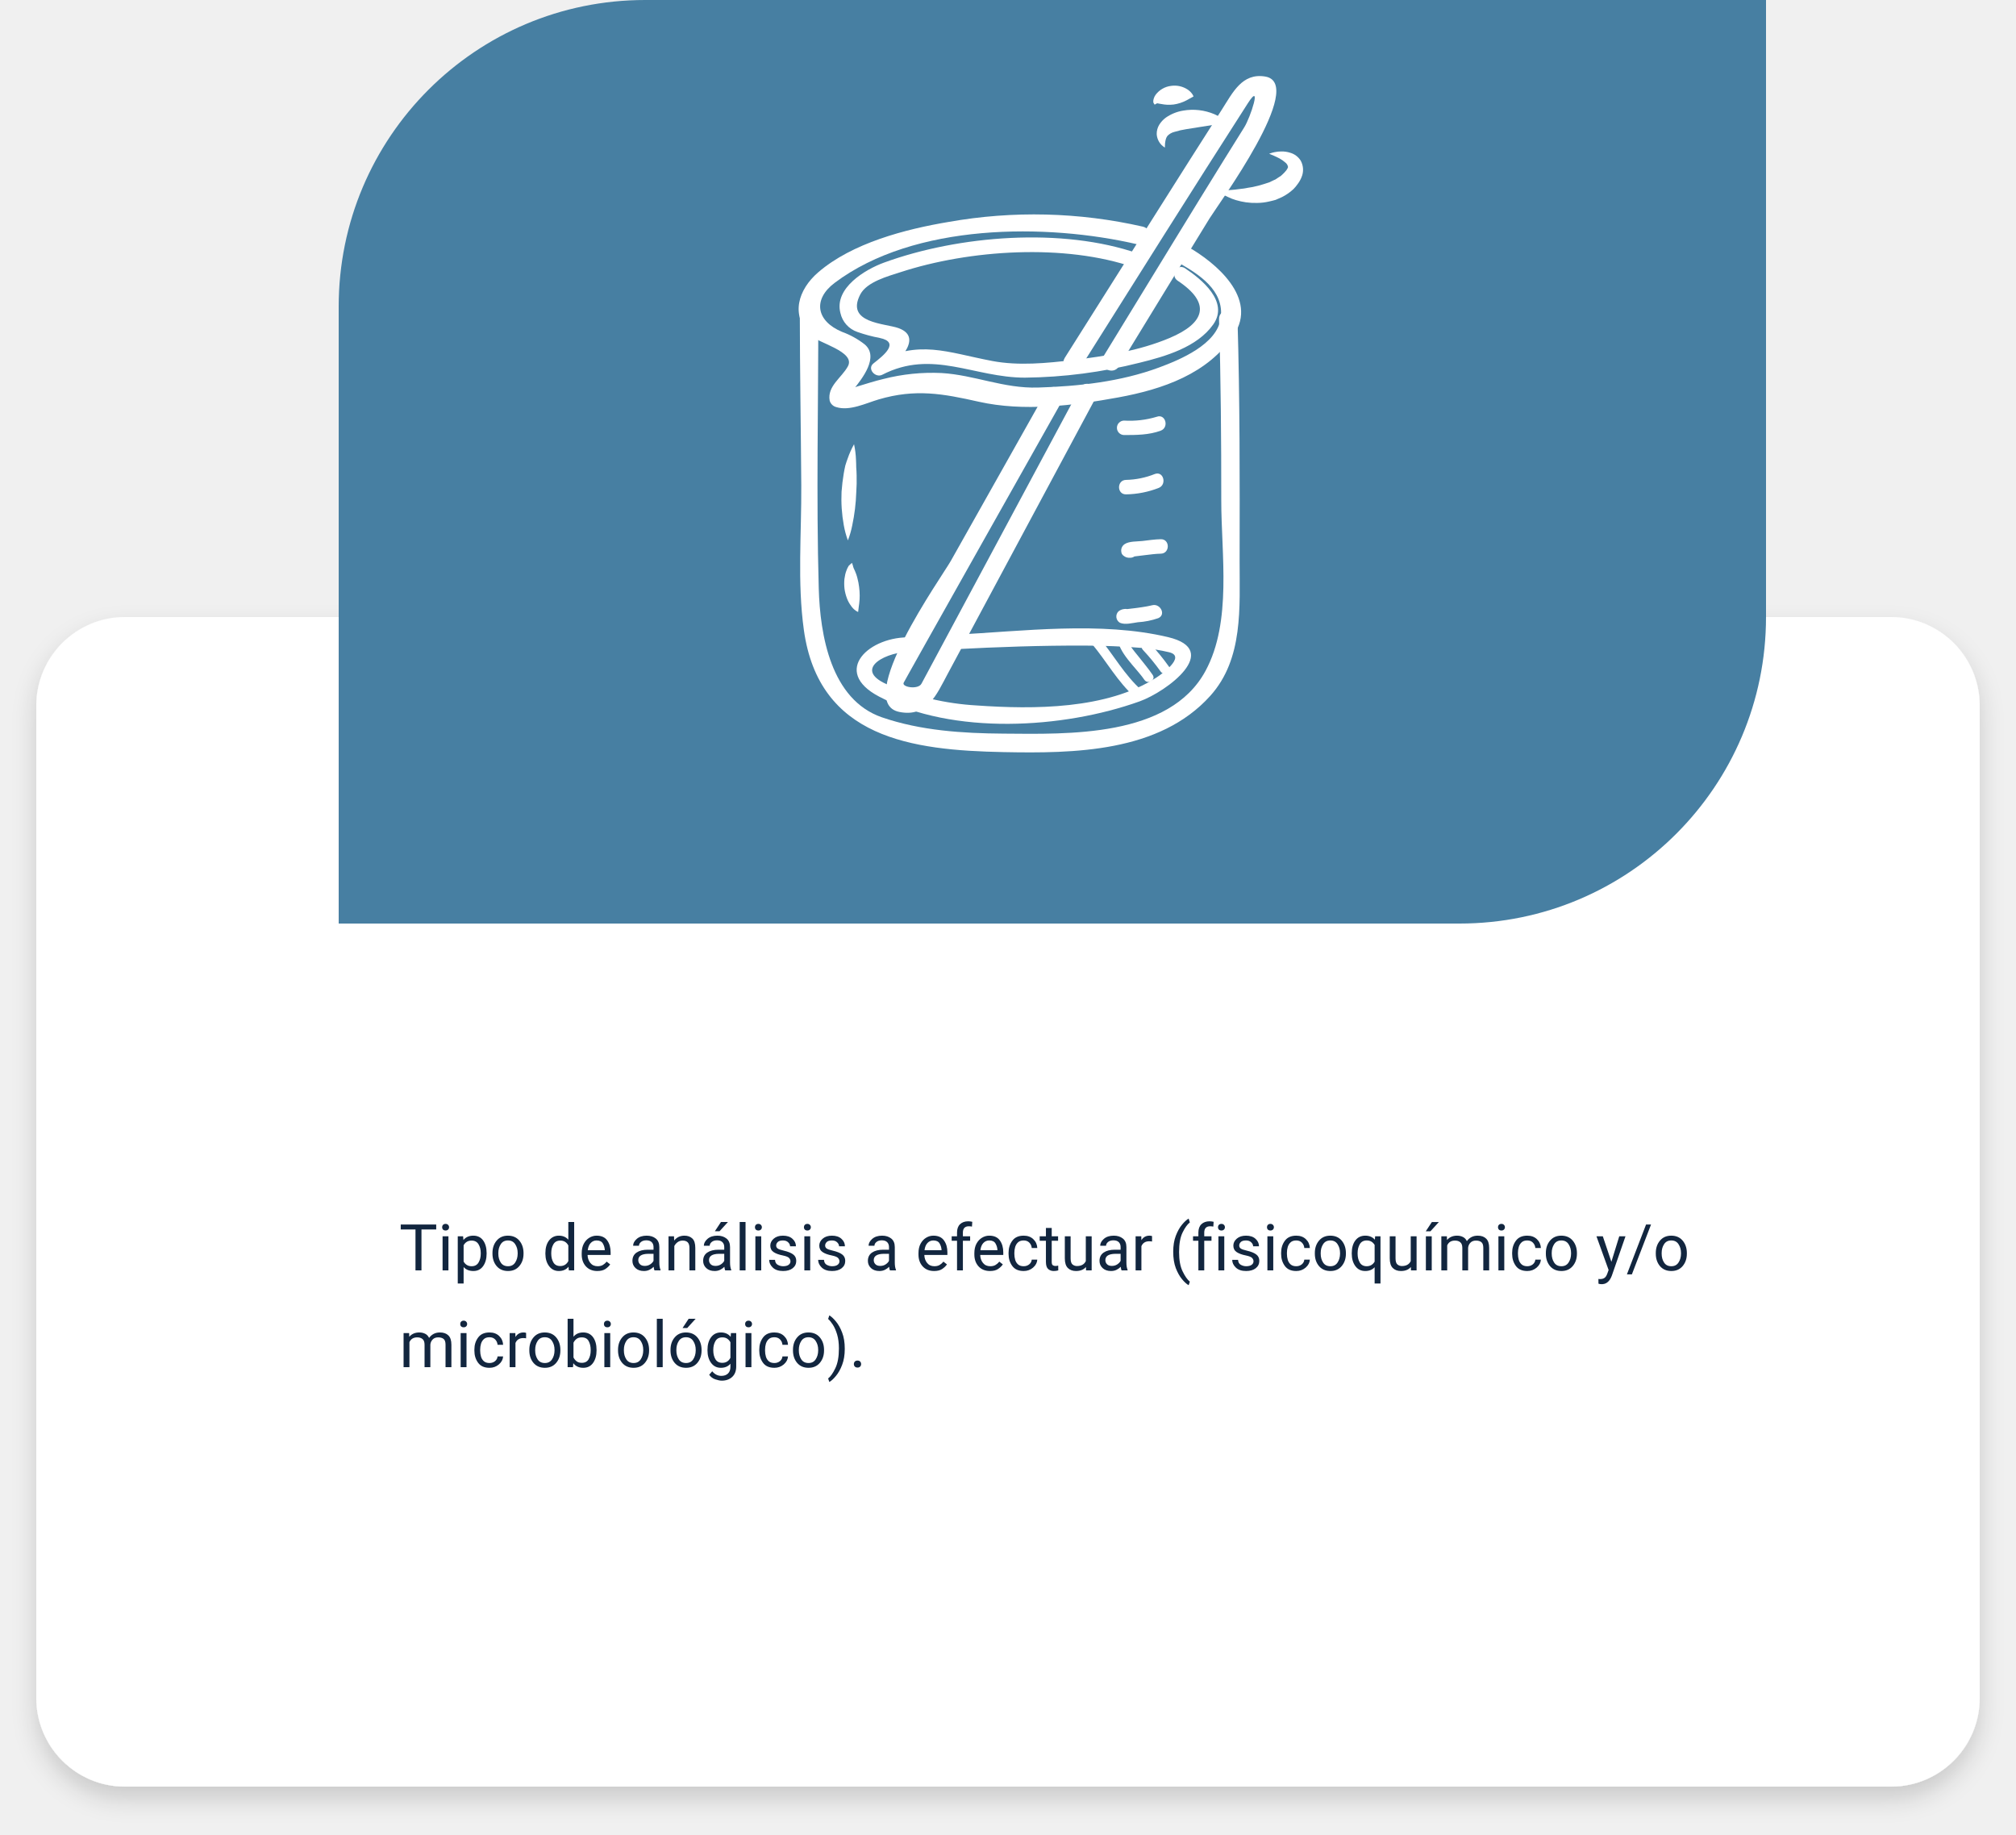
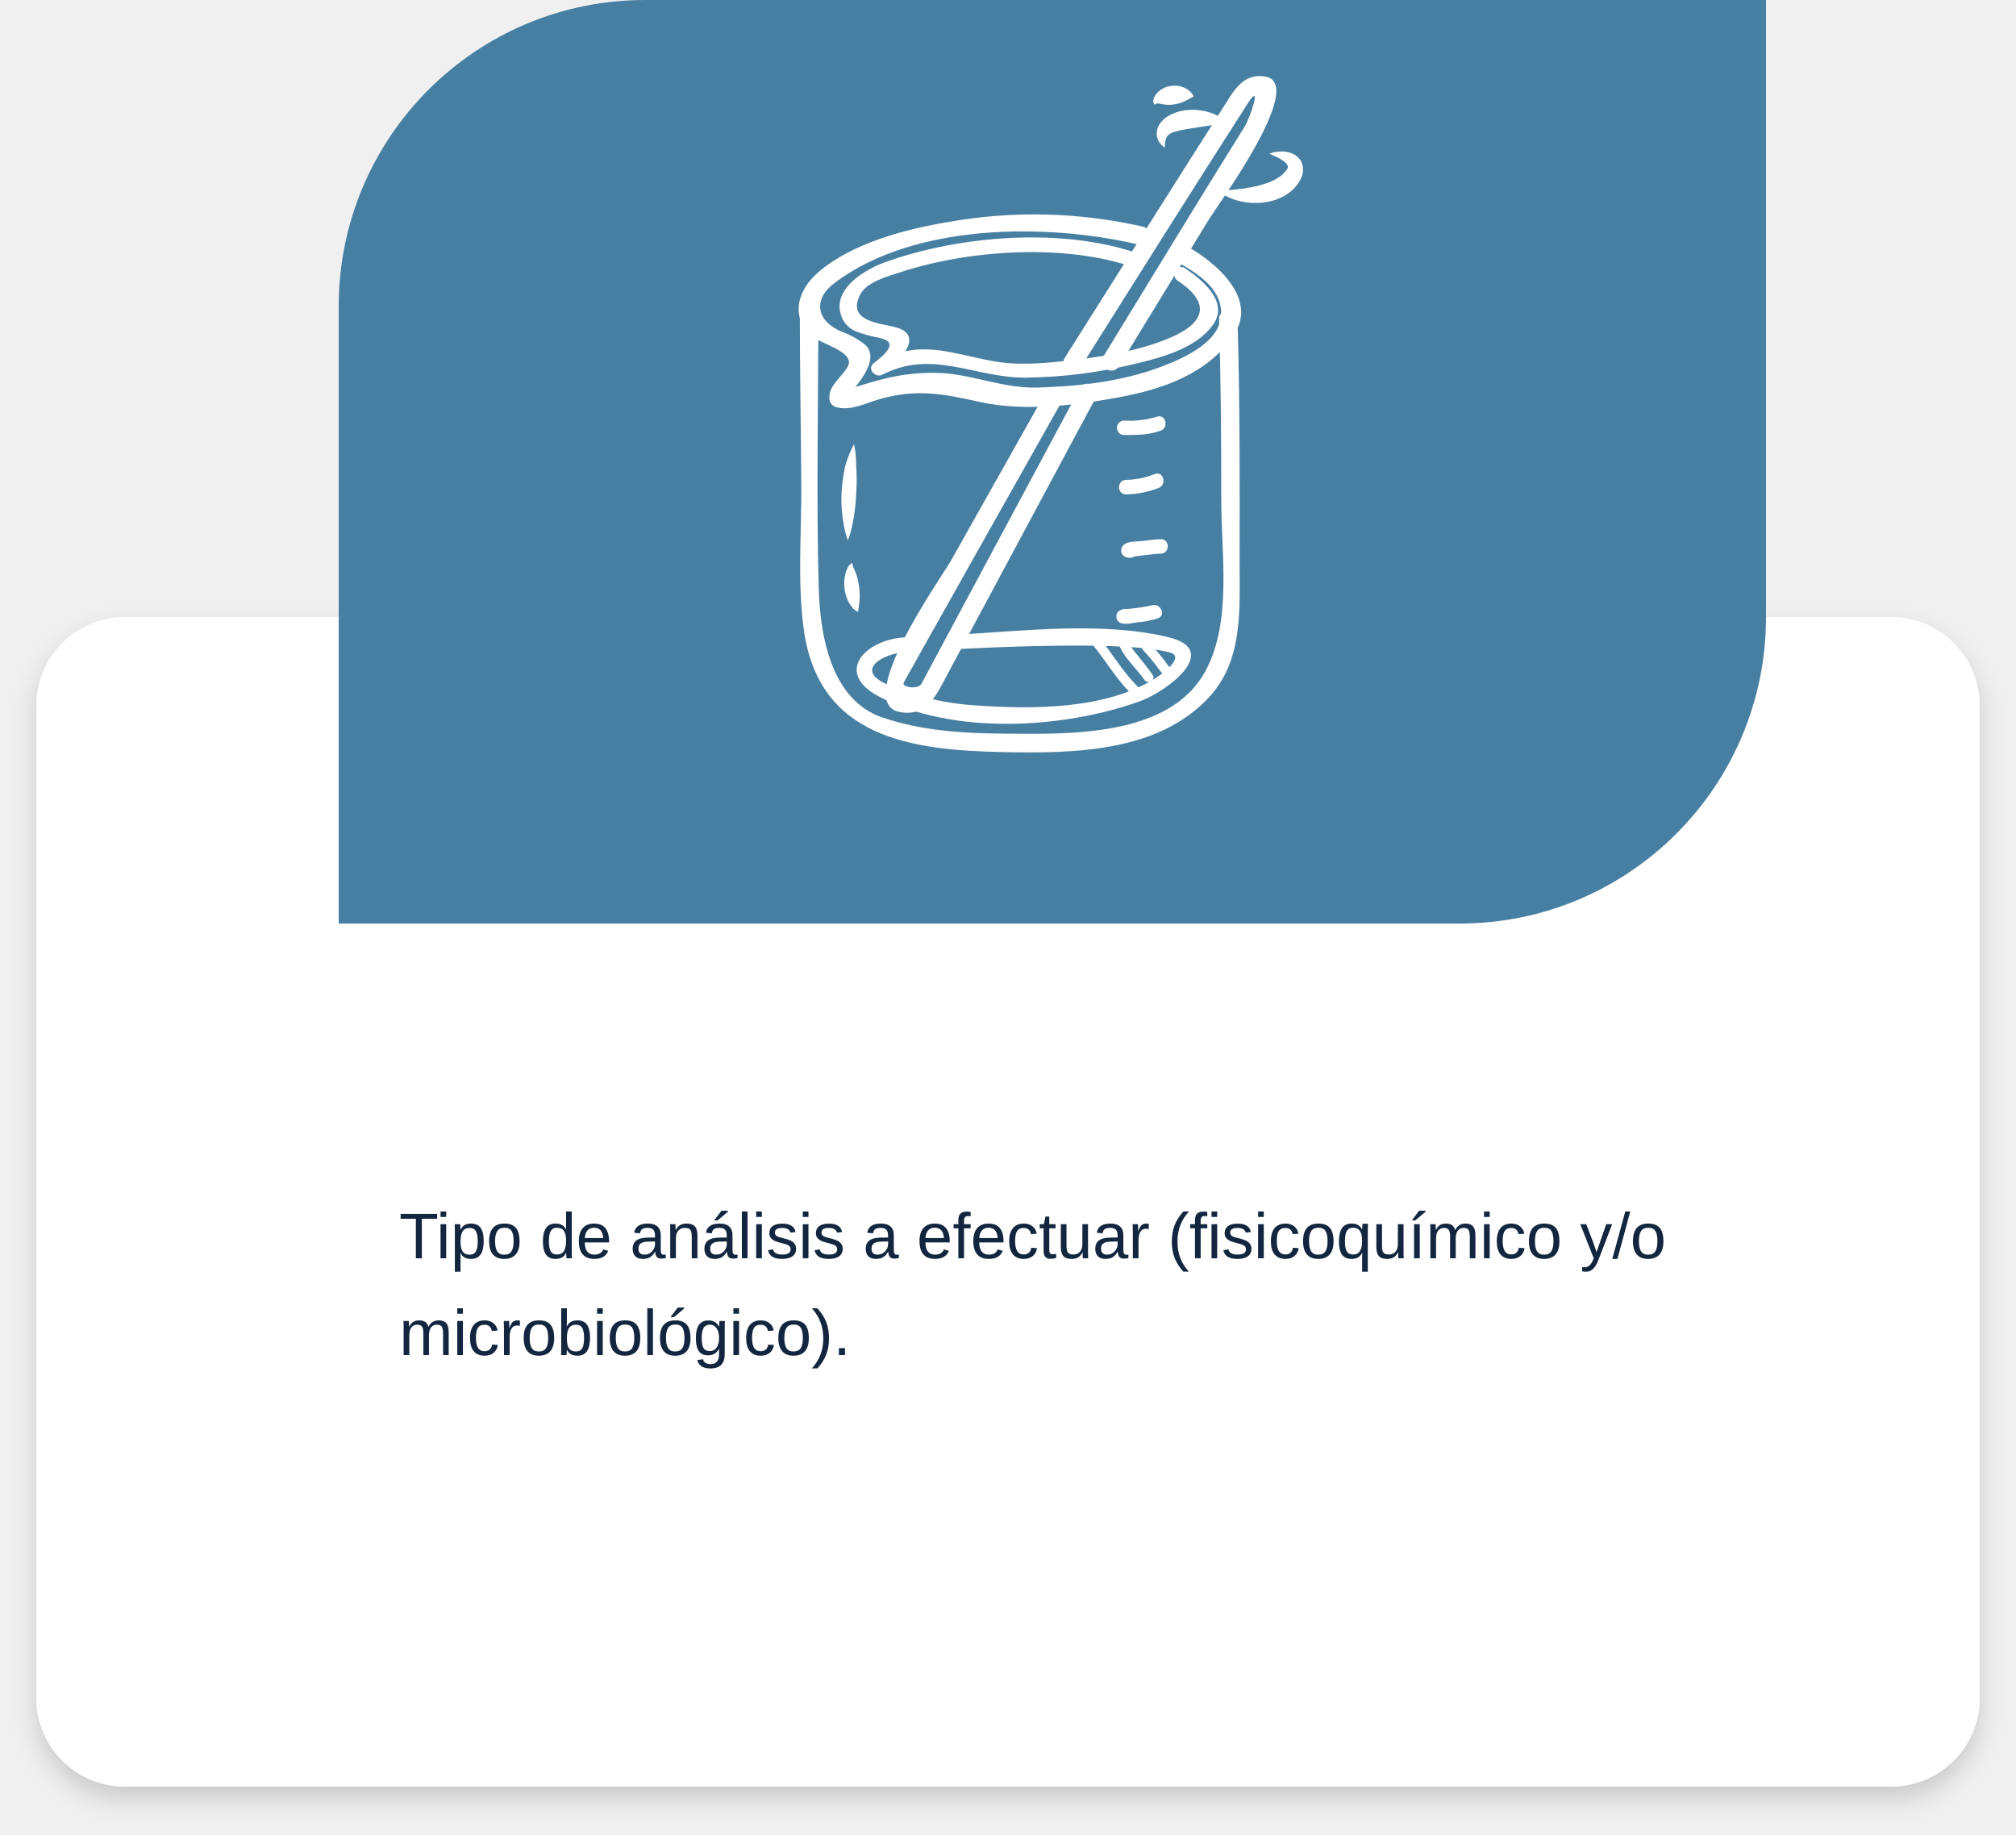
<svg xmlns="http://www.w3.org/2000/svg" width="500" height="455" viewBox="0 0 500 455">
  <defs>
    <filter id="Rectángulo_39639" x="0" y="147" width="500" height="308" filterUnits="userSpaceOnUse">
      <feOffset dy="3" input="SourceAlpha" />
      <feGaussianBlur stdDeviation="3" result="blur" />
      <feFlood flood-opacity="0.161" />
      <feComposite operator="in" in2="blur" />
      <feComposite in="SourceGraphic" />
    </filter>
  </defs>
-   <g id="Grupo_108435" data-name="Grupo 108435" transform="translate(15833 4501)">
+   <g id="Grupo_108425" data-name="Grupo 108425" transform="translate(15833 4501)">
    <g transform="matrix(1, 0, 0, 1, -15833, -4501)" filter="url(#Rectángulo_39639)">
      <rect id="Rectángulo_39639-2" data-name="Rectángulo 39639" width="482" height="290" rx="22" transform="translate(9 153)" fill="#fff" />
    </g>
    <path id="Rectángulo_39640" data-name="Rectángulo 39640" d="M76,0H354a0,0,0,0,1,0,0V153a76,76,0,0,1-76,76H0a0,0,0,0,1,0,0V76A76,76,0,0,1,76,0Z" transform="translate(-15749 -4501)" fill="#477fa2" />
-     <text id="Tipo_de_análisis_a_efectuar_fisicoquímico_y_o_microbiológico_." data-name="Tipo de análisis a efectuar (fisicoquímico y/o microbiológico)." transform="translate(-15734 -4203)" fill="#12263f" font-size="16" font-family="Roboto-Regular, Roboto">
-       <tspan x="0" y="17">Tipo de análisis a efectuar (fisicoquímico y/o </tspan>
-       <tspan x="0" y="41">microbiológico).</tspan>
+     <text id="Tipo_de_análisis_a_efectuar_fisicoquímico_y_o_microbiológico_." data-name="Tipo de análisis a efectuar (fisicoquímico y/o microbiológico)." transform="translate(-15734 -4203)" fill="#12263f" font-size="16" font-family="ArialMT, Arial">
+       <tspan x="0" y="14">Tipo de análisis a efectuar (fisicoquímico y/o </tspan>
+       <tspan x="0" y="38">microbiológico).</tspan>
    </text>
    <g id="Grupo_108049" data-name="Grupo 108049" transform="translate(380.297 844.93)">
      <g id="Grupo_53992" data-name="Grupo 53992" transform="translate(-16014.93 -5270.467)">
        <path id="Trazado_45146" data-name="Trazado 45146" d="M492.934,1499.261c.017,14.2.266,28.4.362,42.594.079,11.961-1.01,24.078.645,35.957,3.739,26.788,26.728,29.805,49.478,30.257,17.508.346,38.675.089,51.317-13.951,8.273-9.187,7.251-21.989,7.273-33.423.041-19.975.077-39.945-.523-59.914-.087-2.945-4.667-2.956-4.58,0,.45,14.949.559,29.9.554,44.854-.007,13.438,2.7,30.049-3.894,42.276-8.946,16.591-34.192,15.694-50.147,15.579-10.091-.072-20.51-.737-30.112-4.041-12.681-4.366-15.354-20.428-15.678-31.993-.64-22.646-.091-45.528-.112-68.194-.005-2.954-4.585-2.954-4.583,0Z" transform="translate(-492.934 -1497.045)" fill="#fff" />
      </g>
      <g id="Grupo_53993" data-name="Grupo 53993" transform="translate(-16015.216 -5292.755)">
        <path id="Trazado_45147" data-name="Trazado 45147" d="M578.115,1487.072a121.444,121.444,0,0,0-48.134-1.17c-10.7,1.792-23.941,5.214-32.4,12.529-4.894,4.233-6.945,10.56-1.883,15.6,1.883,1.88,11.258,4.033,9.283,7.668-1.545,2.847-5.161,4.927-4.525,8.51a2.287,2.287,0,0,0,1.6,1.6c3.336,1.069,7.4-.962,10.544-1.89,9.139-2.688,15.922-1.435,24.824.568,11.146,2.5,23.5.967,34.583-1.06,11.033-2.019,22.272-5.839,28.7-15.522,6.043-9.1-4.5-17.909-11.414-21.843-2.57-1.462-4.878,2.494-2.311,3.956,4.908,2.792,11.429,6.8,10.462,13.777-.9,6.477-10.105,10.28-15.278,12.2-9.51,3.531-19.987,4.678-30.056,4.978-8.535.257-15.74-3.115-23.889-3.6a48.792,48.792,0,0,0-14.4,1.465c-2.254.53-4.473,1.261-6.69,1.923-1.933.577-3.772,4.415-.684.571,2.024-2.518,6.364-7.961,2.69-11.064a20.42,20.42,0,0,0-5.623-3.108c-6.422-2.687-7.278-8.035-1.829-12.138,19.736-14.851,52.513-14.837,75.213-9.537,2.875.669,4.093-3.747,1.216-4.419Z" transform="translate(-492.767 -1484.053)" fill="#fff" />
      </g>
      <g id="Grupo_53994" data-name="Grupo 53994" transform="translate(-16005.074 -5287.059)">
        <path id="Trazado_45148" data-name="Trazado 45148" d="M582.519,1498.092c8.553,5.671,6.652,10.582-1.991,14.222-7.5,3.158-15.91,4.5-23.934,5.465-6.484.777-13.566,1.463-20.038.233-11.429-2.17-18.035-5.384-29.1.314q1.083,1.41,2.172,2.817c2.317-1.812,10.52-8.8,3.676-11.28-3.323-1.206-13.23-1.173-9.482-8.359,1.638-3.137,6.9-4.513,9.928-5.5,17.1-5.6,40.852-7.162,58.04-1.175,2.187.763,3.119-2.7.952-3.456-18.819-6.556-44.525-4.51-63.04,2.245-4.6,1.676-12.414,6.283-10.81,12.5a6.421,6.421,0,0,0,4.2,4.691,37.4,37.4,0,0,0,5.549,1.491c5.074,1.051,1.036,4.293-1.544,6.307-1.676,1.31.458,3.7,2.173,2.816,12.451-6.414,22.726.726,35.4.719a120.813,120.813,0,0,0,28.409-3.693c6.379-1.562,14.3-3.852,18.284-9.5s-2.921-11.223-7.028-13.947c-1.933-1.281-3.726,1.823-1.81,3.1Z" transform="translate(-498.679 -1487.373)" fill="#fff" />
      </g>
      <g id="Grupo_53995" data-name="Grupo 53995" transform="translate(-15949.554 -5327.074)">
        <path id="Trazado_45149" data-name="Trazado 45149" d="M535.367,1536.193c13.748-21.82,27.464-43.665,41.4-65.366,3.643-5.671.691,3.461-.88,5.95-1.671,2.642-3.316,5.3-4.963,7.959q-6.18,9.968-12.306,19.977-8.884,14.478-17.728,28.975c-1.542,2.527,2.42,4.827,3.955,2.311q11.19-18.335,22.433-36.633c2.088-3.4,24.207-33.476,13.808-35.2-5.709-.945-8.035,3.969-10.692,8.117q-7.837,12.255-15.6,24.56-11.72,18.508-23.393,37.043c-1.58,2.508,2.388,4.8,3.956,2.31Z" transform="translate(-531.046 -1464.045)" fill="#fff" />
      </g>
      <g id="Grupo_53996" data-name="Grupo 53996" transform="translate(-15993.6 -5250.766)">
        <path id="Trazado_45150" data-name="Trazado 45150" d="M545.145,1510.441q-11.846,21.014-23.675,42.036c-2.129,3.781-24.416,35.089-12.735,37.422,6.9,1.379,9.211-4.283,11.959-9.407q6.87-12.806,13.736-25.612,11.5-21.448,23.009-42.9c1.4-2.6-2.557-4.912-3.955-2.31q-19.634,36.611-39.276,73.225c-.837,1.56-5.017.849-4.4-.267.449-.825.911-1.644,1.367-2.465q2.149-3.847,4.309-7.688,6.986-12.453,14-24.893,9.8-17.418,19.621-34.833c1.451-2.574-2.506-4.882-3.955-2.311Z" transform="translate(-505.368 -1508.531)" fill="#fff" />
      </g>
      <g id="Grupo_53997" data-name="Grupo 53997" transform="translate(-15936.267 -5242.711)">
        <path id="Trazado_45151" data-name="Trazado 45151" d="M540.527,1517.879c3.06,0,6.189-.01,9.1-1.077,2.149-.787,1.221-4.254-.955-3.457a23.2,23.2,0,0,1-8.144.949,1.793,1.793,0,0,0,0,3.585Z" transform="translate(-538.793 -1513.227)" fill="#fff" />
      </g>
      <g id="Grupo_53998" data-name="Grupo 53998" transform="translate(-15935.758 -5228.522)">
        <path id="Trazado_45152" data-name="Trazado 45152" d="M540.823,1526.672a23.275,23.275,0,0,0,8.083-1.587c2.134-.825,1.209-4.292-.952-3.458a20.329,20.329,0,0,1-7.131,1.458c-2.31.033-2.314,3.62,0,3.587Z" transform="translate(-539.089 -1521.499)" fill="#fff" />
      </g>
      <g id="Grupo_53999" data-name="Grupo 53999" transform="translate(-15935.21 -5212.229)">
        <path id="Trazado_45153" data-name="Trazado 45153" d="M541.607,1532.013c-.444,0-.108-.027.038.031q.625.628,1.254,1.252l0-.014q-.412,1.014-.823,2.022c-.441.3-.389.147-.076.082.28-.056.563-.094.846-.137.743-.108,1.573-.2,2.357-.29,1.328-.153,2.679-.352,4.017-.375,2.309-.045,2.311-3.628,0-3.587-1.525.029-3.067.268-4.58.443-1.257.144-3.275.029-4.374.77a1.893,1.893,0,0,0-.822,2.026l0,.014c.089.645.715,1.034,1.25,1.249a2.668,2.668,0,0,0,.914.1c2.314.021,2.31-3.565,0-3.587Z" transform="translate(-539.409 -1530.998)" fill="#fff" />
      </g>
      <g id="Grupo_54000" data-name="Grupo 54000" transform="translate(-15936.434 -5195.921)">
        <path id="Trazado_45154" data-name="Trazado 45154" d="M540.628,1541.507a2.729,2.729,0,0,0-1.41.59,1.8,1.8,0,0,0,.364,2.816c1.316.568,3.084.053,4.444-.128a18.749,18.749,0,0,0,5.083-1.017c2.113-.928.286-4.014-1.81-3.094.592-.259.033-.05-.113-.012-.3.076-.612.132-.919.189-.816.149-1.636.265-2.456.379-.71.1-1.424.18-2.137.259-.266.029-.532.055-.8.075-.57.048-.46-.166.518.254.12.94.242,1.876.362,2.816-.856.691-.885.451-.172.331,2.275-.389,1.305-3.844-.954-3.458Z" transform="translate(-538.695 -1540.504)" fill="#fff" />
      </g>
      <g id="Grupo_54001" data-name="Grupo 54001" transform="translate(-16004.593 -5235.778)">
        <path id="Trazado_45155" data-name="Trazado 45155" d="M502.073,1517.269a21.885,21.885,0,0,1,.482,3.861c.029.57.057,1.192.057,1.839.05.64.089,1.31.1,2,.041,1.376.007,2.823-.091,4.27a46.676,46.676,0,0,1-.995,8.146,21.974,21.974,0,0,1-1.079,3.724,21.291,21.291,0,0,1-1.016-3.751,36.748,36.748,0,0,1-.557-8.293c.111-1.535.295-3.069.534-4.491.118-.71.255-1.389.4-2.029.18-.626.391-1.2.587-1.743A21.668,21.668,0,0,1,502.073,1517.269Z" transform="translate(-498.96 -1517.269)" fill="#fff" />
      </g>
      <g id="Grupo_54002" data-name="Grupo 54002" transform="translate(-16003.92 -5206.362)">
        <path id="Trazado_45156" data-name="Trazado 45156" d="M501.285,1534.418s.094.235.208.626a4.061,4.061,0,0,0,.2.677c.11.235.235.48.328.714s.206.472.323.813c.1.314.208.64.285.976a14.806,14.806,0,0,1,.415,2.141,15.8,15.8,0,0,1,.148,2.179,14.967,14.967,0,0,1-.118,1.948,6.917,6.917,0,0,1-.115.822c-.031.24-.055.448-.075.623l-.076.654a2.955,2.955,0,0,1-.563-.3,4.433,4.433,0,0,1-1.18-1.194,7.524,7.524,0,0,1-1.05-1.925,11.032,11.032,0,0,1-.59-2.336,11.822,11.822,0,0,1-.021-2.41c.05-.395.123-.775.2-1.129a6.728,6.728,0,0,1,.338-1.073,5.389,5.389,0,0,1,.413-.878c.1-.259.321-.372.448-.521A5.256,5.256,0,0,1,501.285,1534.418Z" transform="translate(-499.352 -1534.418)" fill="#fff" />
      </g>
      <g id="Grupo_54003" data-name="Grupo 54003" transform="translate(-15926.417 -5318.706)">
        <path id="Trazado_45157" data-name="Trazado 45157" d="M546.563,1478.3a5.567,5.567,0,0,1-.8-.622,4.184,4.184,0,0,1-1.227-2.743,4.357,4.357,0,0,1,.611-2.274,6.3,6.3,0,0,1,1.684-1.817,10.412,10.412,0,0,1,4.252-1.714,13.811,13.811,0,0,1,7.755.883,8.789,8.789,0,0,1,2.261,1.414,3.493,3.493,0,0,1,.679.787s-.388.021-.976.094-1.408.216-2.355.379c-1.882.333-4.319.647-6.553,1.038a20.926,20.926,0,0,0-3,.688,3.54,3.54,0,0,0-1.712,1,2.532,2.532,0,0,0-.42.926,8.052,8.052,0,0,0-.161.962C546.59,1477.909,546.563,1478.3,546.563,1478.3Z" transform="translate(-544.535 -1468.924)" fill="#fff" />
      </g>
      <g id="Grupo_54004" data-name="Grupo 54004" transform="translate(-15911.201 -5308.379)">
        <path id="Trazado_45158" data-name="Trazado 45158" d="M553.405,1484.639s.515-.05,1.384-.05a9.694,9.694,0,0,0,1.527-.069c.576-.07,1.144-.06,1.842-.182s1.406-.132,2.158-.285c.746-.175,1.544-.213,2.321-.444a20.264,20.264,0,0,0,2.341-.638l1.149-.374,1.036-.5a2.962,2.962,0,0,0,.959-.533,10.037,10.037,0,0,1,.883-.575c.118-.113.739-.664.825-.784a7.079,7.079,0,0,0,.532-.609c.261-.429.379-.573.394-.825a1.716,1.716,0,0,0-.7-1.107,7.734,7.734,0,0,0-1.394-.978c-.489-.242-.935-.482-1.326-.638l-1.256-.535.345-.12a6.8,6.8,0,0,1,1-.271,7.985,7.985,0,0,1,1.635-.175,6.783,6.783,0,0,1,2.247.323,4.564,4.564,0,0,1,2.607,1.968,4.7,4.7,0,0,1,.182,4.127,7.387,7.387,0,0,1-.94,1.656,9.59,9.59,0,0,1-1.048,1.259,12.149,12.149,0,0,1-2.866,1.99l-1.546.677c-.52.163-1.048.268-1.563.393a13.545,13.545,0,0,1-3.039.373,16.634,16.634,0,0,1-2.793-.158,17.7,17.7,0,0,1-2.429-.535,11.926,11.926,0,0,1-1.99-.772,5.434,5.434,0,0,1-1.377-.777C553.8,1484.975,553.405,1484.639,553.405,1484.639Z" transform="translate(-553.405 -1474.944)" fill="#fff" />
      </g>
      <g id="Grupo_54005" data-name="Grupo 54005" transform="translate(-15927.278 -5324.697)">
        <path id="Trazado_45159" data-name="Trazado 45159" d="M544.387,1470.143s-.034-.051-.1-.146a1.706,1.706,0,0,1-.231-.41,2.022,2.022,0,0,1,.094-.914,3.1,3.1,0,0,1,.453-.945,5.631,5.631,0,0,1,3.875-2.24,5.937,5.937,0,0,1,4.107.921,4.368,4.368,0,0,1,1.139,1.122,2.635,2.635,0,0,1,.305.583l-1.777.98a9.837,9.837,0,0,1-3.16,1.017,9.5,9.5,0,0,1-1.624.057,10.035,10.035,0,0,1-1.412-.178c-.228-.034-.406-.086-.6-.1s-.293-.1-.5-.067C544.613,1470,544.387,1470.143,544.387,1470.143Z" transform="translate(-544.032 -1465.43)" fill="#fff" />
      </g>
      <g id="Grupo_54006" data-name="Grupo 54006" transform="translate(-15989.012 -5187.882)">
        <path id="Trazado_45160" data-name="Trazado 45160" d="M509.777,1548.778a1.794,1.794,0,0,0,0-3.587,1.794,1.794,0,0,0,0,3.587Z" transform="translate(-508.043 -1545.191)" fill="#fff" />
      </g>
      <g id="Grupo_54007" data-name="Grupo 54007" transform="translate(-16000.827 -5190.128)">
        <path id="Trazado_45161" data-name="Trazado 45161" d="M514.7,1546.127c-10.3-.463-20,8.367-8,14.667,18.388,9.656,45.657,7.985,64.618,1.2,6.772-2.425,20.538-12.726,7.074-15.933-16.683-3.971-36.09-1.467-53.029-.582-2.3.12-2.311,3.707,0,3.586,10.774-.564,21.553-.948,32.342-.908,4.731.019,9.455.194,14.17.579a44.974,44.974,0,0,1,6.746,1.064c4.453,1.06-2.125,5.636-3.05,6.233-12.313,8-30.6,7.952-44.641,6.969a65.91,65.91,0,0,1-22.423-5.3c-8.6-3.9.545-8.242,6.192-7.985,2.314.1,2.3-3.482,0-3.586Z" transform="translate(-501.155 -1543.882)" fill="#fff" />
      </g>
      <g id="Grupo_54008" data-name="Grupo 54008" transform="translate(-15930.146 -5186.784)">
        <path id="Trazado_45162" data-name="Trazado 45162" d="M542.709,1547.877a51.775,51.775,0,0,1,4.376,5.338c.914,1.218,2.99.029,2.065-1.206a56.271,56.271,0,0,0-4.751-5.82c-1.081-1.1-2.77.59-1.69,1.688Z" transform="translate(-542.362 -1545.831)" fill="#fff" />
      </g>
      <g id="Grupo_54009" data-name="Grupo 54009" transform="translate(-15936.237 -5189.27)">
        <path id="Trazado_45163" data-name="Trazado 45163" d="M538.814,1545.534c.292,4.112,4.559,7.548,6.755,10.745.868,1.262,2.94.069,2.065-1.206-1.093-1.59-2.336-3.071-3.53-4.582-1.05-1.326-2.775-3.179-2.9-4.957-.106-1.53-2.5-1.54-2.388,0Z" transform="translate(-538.81 -1544.383)" fill="#fff" />
      </g>
      <g id="Grupo_54010" data-name="Grupo 54010" transform="translate(-15942.774 -5188.35)">
        <path id="Trazado_45164" data-name="Trazado 45164" d="M535.3,1547.007c3.6,4.281,6.41,9.479,10.651,13.188,1.154,1.01,2.851-.673,1.688-1.688-4.24-3.71-7.045-8.9-10.651-13.187-.991-1.182-2.674.518-1.688,1.688Z" transform="translate(-534.998 -1544.919)" fill="#fff" />
      </g>
    </g>
  </g>
</svg>
